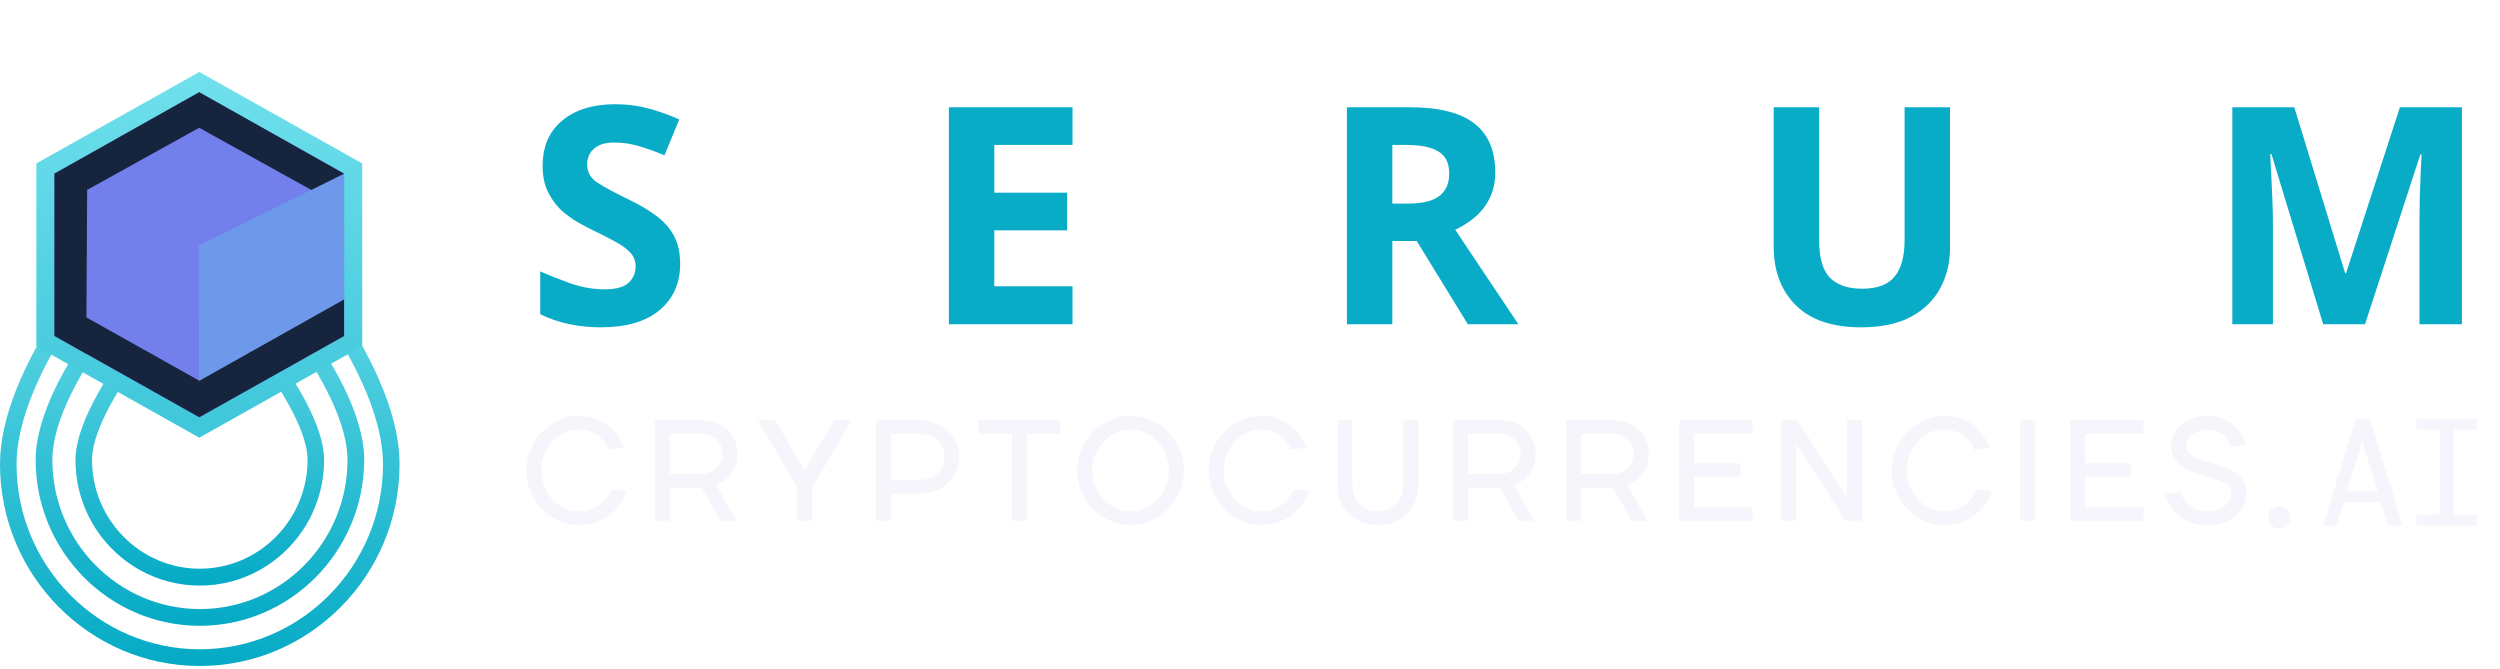
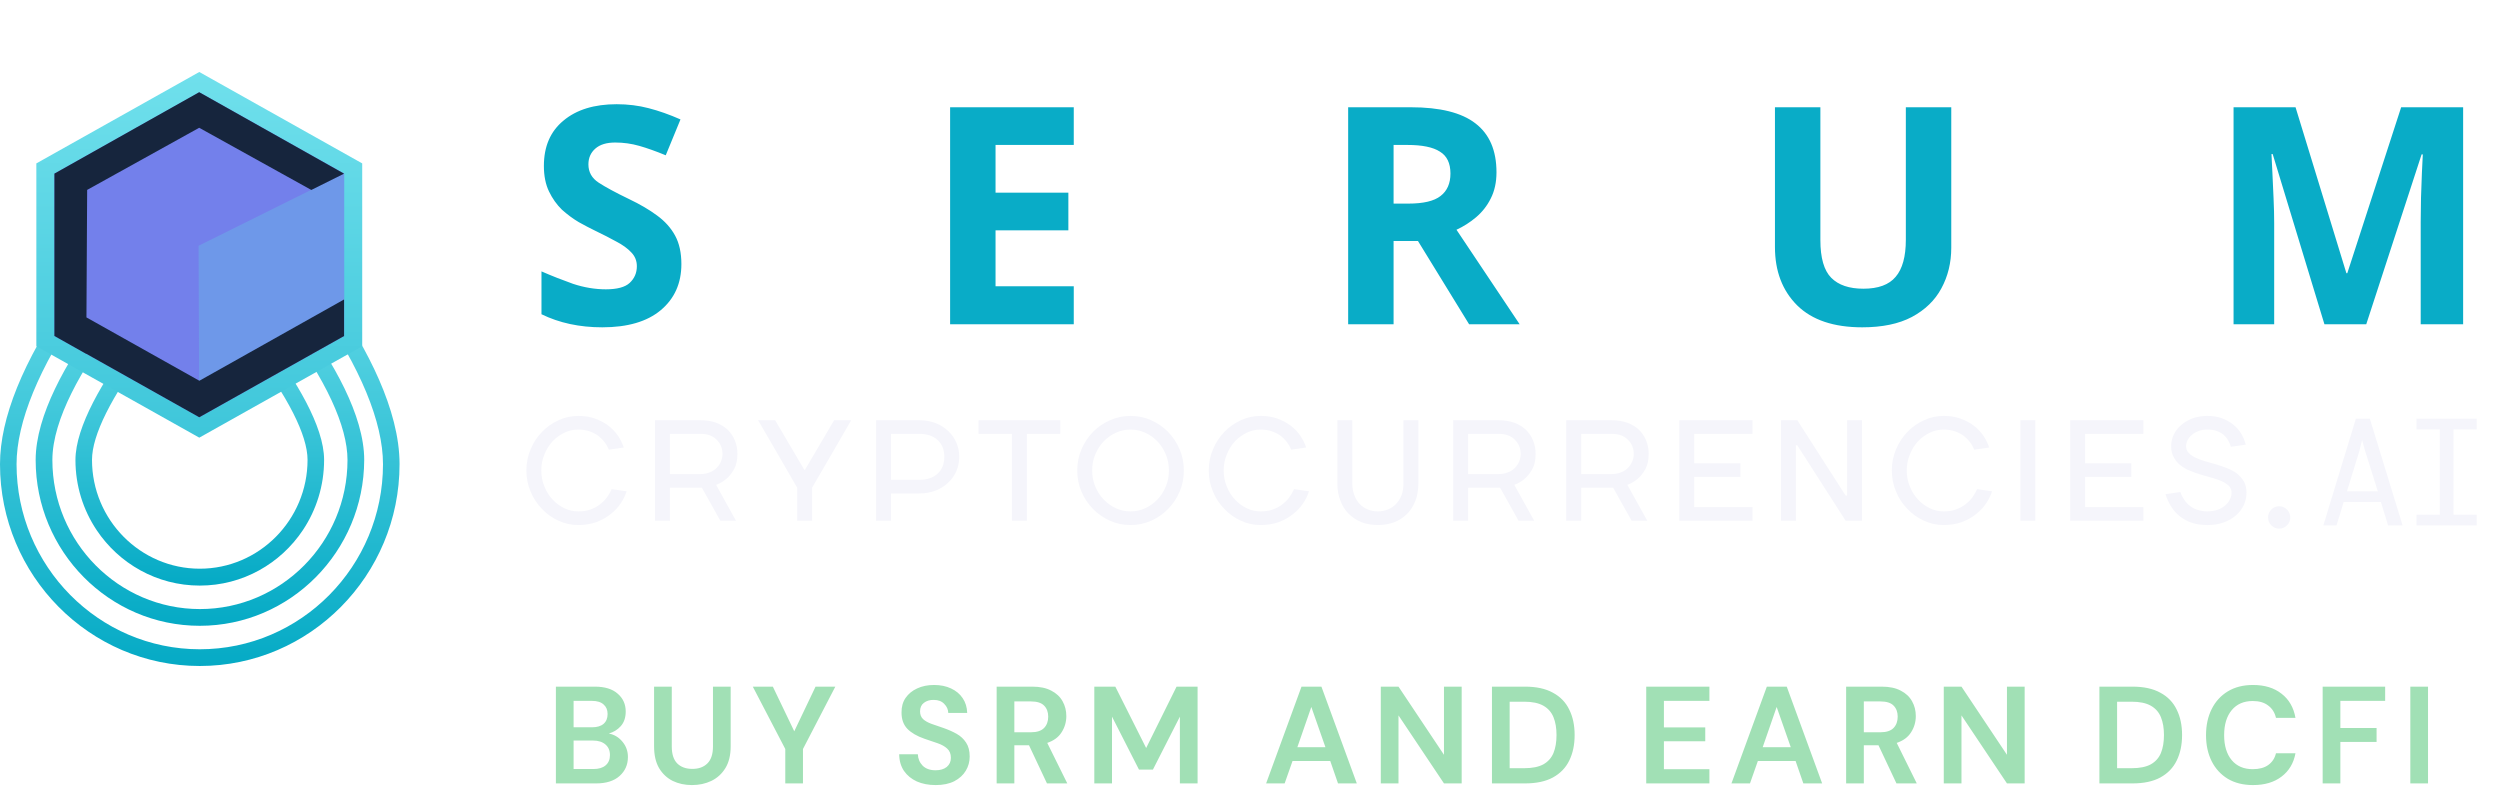
- <svg xmlns="http://www.w3.org/2000/svg" width="217" height="58" viewBox="0 0 217 58" fill="none">
-   <path d="M17.341 50.829C13.612 50.829 10.322 48.913 8.383 46.005C7.226 44.268 6.55 42.177 6.55 39.928C6.55 34.079 16.318 23.751 16.733 23.318L17.244 22.774L17.769 23.304C18.197 23.737 28.132 34.065 28.132 39.914C28.132 42.169 27.455 44.265 26.296 46.005C24.357 48.915 21.068 50.829 17.341 50.829ZM17.258 24.881C16.401 25.817 14.605 27.84 12.823 30.213C9.658 34.428 7.987 37.778 7.987 39.914C7.987 45.12 12.187 49.363 17.341 49.363C22.495 49.363 26.695 45.12 26.695 39.914C26.695 37.778 24.995 34.428 21.776 30.213C19.966 27.854 18.128 25.817 17.258 24.881Z" fill="url(#paint0_linear)" />
-   <path d="M17.34 54.319C9.479 54.319 3.095 47.857 3.095 39.929C3.095 32.168 13.817 21.337 14.273 20.89C14.549 20.611 15.019 20.611 15.296 20.89C15.572 21.169 15.572 21.644 15.296 21.923C15.185 22.035 4.546 32.782 4.546 39.929C4.546 47.061 10.294 52.867 17.354 52.867C24.415 52.867 30.163 47.061 30.163 39.929C30.163 36.998 28.284 32.95 24.719 28.19C21.983 24.547 19.233 21.784 19.206 21.756C18.916 21.477 18.916 21.016 19.206 20.723C19.482 20.43 19.938 20.43 20.228 20.723C20.698 21.183 31.614 32.154 31.614 39.929C31.586 47.857 25.203 54.319 17.34 54.319Z" fill="url(#paint1_linear)" />
+ <svg xmlns="http://www.w3.org/2000/svg" width="217" height="69" viewBox="0 0 217 69" fill="none">
+   <path d="M17.341 50.829C13.612 50.829 10.322 48.913 8.383 46.005C7.225 44.268 6.549 42.177 6.549 39.928C6.549 34.079 16.318 23.751 16.733 23.318L17.244 22.774L17.769 23.304C18.197 23.737 28.132 34.065 28.132 39.914C28.132 42.169 27.455 44.265 26.296 46.005C24.357 48.915 21.068 50.829 17.341 50.829ZM17.258 24.881C16.401 25.817 14.605 27.84 12.822 30.213C9.658 34.428 7.986 37.778 7.986 39.914C7.986 45.12 12.187 49.363 17.341 49.363C22.494 49.363 26.695 45.12 26.695 39.914C26.695 37.778 24.995 34.428 21.776 30.213C19.966 27.854 18.128 25.817 17.258 24.881Z" fill="url(#paint0_linear)" />
+   <path d="M17.341 54.319C9.479 54.319 3.095 47.857 3.095 39.929C3.095 32.168 13.817 21.337 14.273 20.89C14.55 20.611 15.02 20.611 15.296 20.89C15.572 21.169 15.572 21.644 15.296 21.923C15.185 22.035 4.546 32.782 4.546 39.929C4.546 47.061 10.294 52.867 17.355 52.867C24.415 52.867 30.163 47.061 30.163 39.929C30.163 36.998 28.284 32.95 24.719 28.19C21.983 24.547 19.234 21.784 19.206 21.756C18.916 21.477 18.916 21.016 19.206 20.723C19.482 20.43 19.938 20.43 20.229 20.723C20.698 21.183 31.614 32.154 31.614 39.929C31.586 47.857 25.203 54.319 17.341 54.319Z" fill="url(#paint1_linear)" />
  <path d="M17.341 57.808C7.779 57.808 0 49.95 0 40.291C0 36.299 1.99 31.386 5.9 25.706C8.788 21.518 11.62 18.531 11.745 18.406C12.021 18.113 12.477 18.113 12.767 18.392C13.057 18.671 13.057 19.131 12.781 19.425C12.753 19.453 9.893 22.467 7.074 26.557C3.385 31.903 1.437 36.648 1.437 40.291C1.437 49.141 8.567 56.357 17.341 56.357C26.115 56.357 33.244 49.154 33.244 40.291C33.244 36.648 31.282 31.903 27.565 26.557C24.719 22.467 21.831 19.453 21.804 19.425C21.527 19.131 21.527 18.671 21.817 18.392C22.108 18.113 22.564 18.113 22.84 18.406C23.323 18.908 34.681 30.828 34.681 40.291C34.681 49.95 26.902 57.808 17.341 57.808Z" fill="url(#paint2_linear)" />
-   <path d="M17.297 6.248L31.44 14.183V30.054L17.297 37.989L3.155 30.054V14.183L17.297 6.248Z" fill="url(#paint3_linear)" />
-   <path d="M17.297 8.011L29.869 15.063V29.165L17.297 36.216L4.726 29.165V15.063L17.297 8.011Z" fill="#7380EB" />
+   <path d="M17.298 6.248L31.44 14.183V30.054L17.298 37.989L3.155 30.054V14.183L17.298 6.248Z" fill="url(#paint3_linear)" />
+   <path d="M17.298 8.011L29.869 15.063V29.165L17.298 36.216L4.727 29.165V15.063L17.298 8.011Z" fill="#7380EB" />
  <path d="M17.236 21.333L29.867 15.06L29.87 29.161L17.293 36.226L17.236 21.333Z" fill="#6E98E9" />
-   <path fill-rule="evenodd" clip-rule="evenodd" d="M17.29 11.09L27.022 16.488L29.861 15.074L17.299 8.008L17.29 8.013L17.28 8.008L4.718 15.074L4.725 15.078L4.723 29.162L7.485 30.717L7.485 30.635V30.704L17.304 36.222V36.214L29.864 29.166V27.587V25.993L17.304 33.05V33.049L7.502 27.551L7.565 16.488L7.561 16.486L17.29 11.09Z" fill="#16253D" />
-   <path d="M50.194 45.574C50.762 45.574 51.28 45.486 51.749 45.324C52.217 45.15 52.625 44.925 52.982 44.639C53.34 44.365 53.636 44.053 53.871 43.704C54.105 43.355 54.278 43.006 54.389 42.645L53.093 42.458C52.982 42.707 52.847 42.944 52.674 43.181C52.501 43.417 52.291 43.617 52.057 43.791C51.823 43.978 51.551 44.115 51.243 44.227C50.934 44.34 50.577 44.389 50.194 44.389C49.775 44.389 49.367 44.302 48.985 44.115C48.603 43.928 48.257 43.679 47.961 43.355C47.665 43.044 47.431 42.67 47.258 42.233C47.073 41.797 46.986 41.336 46.986 40.838C46.986 40.339 47.073 39.878 47.258 39.442C47.431 39.006 47.665 38.632 47.961 38.308C48.257 37.996 48.603 37.747 48.985 37.56C49.367 37.373 49.775 37.286 50.194 37.286C50.552 37.286 50.873 37.336 51.156 37.435C51.44 37.535 51.699 37.66 51.921 37.822C52.131 37.984 52.316 38.171 52.477 38.383C52.637 38.594 52.76 38.819 52.847 39.031L54.142 38.844C54.031 38.507 53.871 38.171 53.649 37.834C53.426 37.51 53.155 37.223 52.822 36.962C52.489 36.7 52.094 36.501 51.662 36.339C51.23 36.176 50.737 36.102 50.194 36.102C49.59 36.102 49.022 36.226 48.479 36.476C47.936 36.725 47.455 37.062 47.048 37.485C46.629 37.921 46.295 38.42 46.061 38.993C45.814 39.566 45.691 40.177 45.691 40.838C45.691 41.498 45.814 42.109 46.061 42.682C46.295 43.255 46.629 43.754 47.048 44.178C47.455 44.614 47.936 44.95 48.479 45.2C49.022 45.449 49.59 45.574 50.194 45.574Z" fill="#F5F5FB" />
-   <path fill-rule="evenodd" clip-rule="evenodd" d="M58.147 42.333H60.923L62.527 45.2H63.884L62.157 42.084C62.502 41.959 62.811 41.772 63.082 41.535C63.317 41.336 63.526 41.062 63.724 40.713C63.909 40.376 64.007 39.94 64.007 39.404C64.007 38.981 63.934 38.594 63.785 38.233C63.637 37.871 63.428 37.56 63.156 37.298C62.873 37.036 62.539 36.837 62.145 36.688C61.75 36.55 61.306 36.476 60.825 36.476H56.852V45.2H58.147V42.333ZM60.8 41.149H58.147V37.66H60.825C61.108 37.66 61.367 37.697 61.602 37.784C61.836 37.871 62.034 37.996 62.194 38.158C62.354 38.32 62.49 38.495 62.576 38.706C62.663 38.918 62.712 39.155 62.712 39.404C62.712 39.641 62.663 39.853 62.576 40.065C62.49 40.277 62.354 40.464 62.194 40.626C62.034 40.788 61.836 40.912 61.602 41C61.367 41.099 61.096 41.149 60.8 41.149Z" fill="#F5F5FB" />
+   <path fill-rule="evenodd" clip-rule="evenodd" d="M17.29 11.09L27.022 16.488L29.862 15.074L17.299 8.008L17.29 8.013L17.28 8.008L4.718 15.074L4.725 15.078L4.723 29.162L7.485 30.717L7.485 30.635V30.704L17.304 36.222V36.214L29.864 29.166V27.587V25.993L17.304 33.05V33.049L7.503 27.551L7.565 16.488L7.561 16.486L17.29 11.09Z" fill="#16253D" />
+   <path d="M50.194 45.574C50.761 45.574 51.28 45.486 51.748 45.324C52.217 45.15 52.624 44.925 52.982 44.639C53.34 44.365 53.636 44.053 53.87 43.704C54.105 43.355 54.278 43.006 54.389 42.645L53.093 42.458C52.982 42.707 52.846 42.944 52.674 43.181C52.501 43.417 52.291 43.617 52.057 43.791C51.823 43.978 51.551 44.115 51.243 44.227C50.934 44.34 50.577 44.389 50.194 44.389C49.775 44.389 49.367 44.302 48.985 44.115C48.602 43.928 48.257 43.679 47.961 43.355C47.665 43.044 47.431 42.67 47.258 42.233C47.073 41.797 46.986 41.336 46.986 40.838C46.986 40.339 47.073 39.878 47.258 39.442C47.431 39.006 47.665 38.632 47.961 38.308C48.257 37.996 48.602 37.747 48.985 37.56C49.367 37.373 49.775 37.286 50.194 37.286C50.552 37.286 50.873 37.336 51.156 37.435C51.44 37.535 51.699 37.66 51.921 37.822C52.131 37.984 52.316 38.171 52.476 38.383C52.637 38.594 52.76 38.819 52.846 39.031L54.142 38.844C54.031 38.507 53.87 38.171 53.648 37.834C53.426 37.51 53.155 37.223 52.822 36.962C52.489 36.7 52.094 36.501 51.662 36.339C51.23 36.176 50.737 36.102 50.194 36.102C49.59 36.102 49.022 36.226 48.479 36.476C47.936 36.725 47.455 37.062 47.048 37.485C46.629 37.921 46.295 38.42 46.061 38.993C45.814 39.566 45.691 40.177 45.691 40.838C45.691 41.498 45.814 42.109 46.061 42.682C46.295 43.255 46.629 43.754 47.048 44.178C47.455 44.614 47.936 44.95 48.479 45.2C49.022 45.449 49.59 45.574 50.194 45.574Z" fill="#F5F5FB" />
+   <path fill-rule="evenodd" clip-rule="evenodd" d="M58.148 42.333H60.923L62.527 45.2H63.884L62.157 42.084C62.502 41.959 62.811 41.772 63.082 41.535C63.317 41.336 63.526 41.062 63.724 40.713C63.909 40.376 64.008 39.94 64.008 39.404C64.008 38.981 63.934 38.594 63.786 38.233C63.638 37.871 63.428 37.56 63.156 37.298C62.873 37.036 62.54 36.837 62.145 36.688C61.75 36.55 61.306 36.476 60.825 36.476H56.852V45.2H58.148V42.333ZM60.8 41.149H58.148V37.66H60.825C61.108 37.66 61.367 37.697 61.602 37.784C61.836 37.871 62.034 37.996 62.194 38.158C62.355 38.32 62.49 38.495 62.577 38.706C62.663 38.918 62.712 39.155 62.712 39.404C62.712 39.641 62.663 39.853 62.577 40.065C62.49 40.277 62.355 40.464 62.194 40.626C62.034 40.788 61.836 40.912 61.602 41C61.367 41.099 61.096 41.149 60.8 41.149Z" fill="#F5F5FB" />
  <path d="M70.49 42.333V45.2H69.195V42.333C68.639 41.373 68.072 40.389 67.504 39.404C66.924 38.42 66.357 37.448 65.802 36.476H67.282L69.811 40.775H69.873L72.402 36.476H73.883C73.532 37.089 73.177 37.702 72.82 38.319L72.82 38.32L72.819 38.321C72.611 38.681 72.401 39.042 72.192 39.404C71.696 40.247 71.209 41.09 70.73 41.917L70.49 42.333Z" fill="#F5F5FB" />
-   <path fill-rule="evenodd" clip-rule="evenodd" d="M83.262 39.654C83.262 39.217 83.176 38.806 83.016 38.42C82.843 38.033 82.609 37.697 82.3 37.41C81.992 37.124 81.634 36.887 81.214 36.725C80.783 36.563 80.314 36.476 79.808 36.476H76.045V45.2H77.341V42.831H79.808C80.314 42.831 80.783 42.744 81.214 42.582C81.634 42.42 81.992 42.184 82.3 41.897C82.609 41.61 82.843 41.274 83.016 40.887C83.176 40.501 83.262 40.09 83.262 39.654ZM81.967 39.654C81.967 40.252 81.782 40.738 81.4 41.099C81.017 41.461 80.487 41.648 79.808 41.648H77.341V37.66H79.808C80.487 37.66 81.017 37.846 81.4 38.208C81.782 38.569 81.967 39.055 81.967 39.654Z" fill="#F5F5FB" />
-   <path d="M87.837 37.66H84.937V36.476H92.032V37.66H89.132V45.2H87.837V37.66Z" fill="#F5F5FB" />
-   <path fill-rule="evenodd" clip-rule="evenodd" d="M102.758 40.838C102.758 40.177 102.635 39.566 102.388 38.993C102.141 38.42 101.808 37.921 101.389 37.485C100.969 37.062 100.476 36.725 99.92 36.476C99.366 36.226 98.761 36.102 98.131 36.102C97.502 36.102 96.898 36.226 96.343 36.476C95.787 36.725 95.294 37.062 94.875 37.485C94.455 37.921 94.122 38.42 93.875 38.993C93.628 39.566 93.505 40.177 93.505 40.838C93.505 41.498 93.628 42.109 93.875 42.682C94.122 43.255 94.455 43.754 94.875 44.178C95.294 44.614 95.787 44.95 96.343 45.2C96.898 45.449 97.502 45.574 98.131 45.574C98.761 45.574 99.366 45.449 99.92 45.2C100.476 44.95 100.969 44.614 101.389 44.178C101.808 43.754 102.141 43.255 102.388 42.682C102.635 42.109 102.758 41.498 102.758 40.838ZM94.8 40.838C94.8 40.339 94.887 39.878 95.072 39.442C95.257 39.006 95.492 38.632 95.8 38.308C96.108 37.996 96.454 37.747 96.861 37.56C97.268 37.373 97.687 37.286 98.131 37.286C98.575 37.286 98.995 37.373 99.402 37.56C99.81 37.747 100.155 37.996 100.463 38.308C100.772 38.632 101.006 39.006 101.191 39.442C101.376 39.878 101.463 40.339 101.463 40.838C101.463 41.336 101.376 41.797 101.191 42.233C101.006 42.67 100.772 43.044 100.463 43.355C100.155 43.679 99.81 43.928 99.402 44.115C98.995 44.302 98.575 44.389 98.131 44.389C97.687 44.389 97.268 44.302 96.861 44.115C96.454 43.928 96.108 43.679 95.8 43.355C95.492 43.044 95.257 42.67 95.072 42.233C94.887 41.797 94.8 41.336 94.8 40.838Z" fill="#F5F5FB" />
-   <path d="M110.978 45.324C110.51 45.486 109.992 45.574 109.424 45.574C108.819 45.574 108.252 45.449 107.709 45.2C107.167 44.95 106.685 44.614 106.279 44.178C105.859 43.754 105.525 43.255 105.291 42.682C105.044 42.109 104.921 41.498 104.921 40.838C104.921 40.177 105.044 39.566 105.291 38.993C105.525 38.42 105.859 37.921 106.279 37.485C106.685 37.062 107.167 36.725 107.709 36.476C108.252 36.226 108.819 36.102 109.424 36.102C109.967 36.102 110.461 36.176 110.892 36.339C111.324 36.501 111.719 36.7 112.052 36.962C112.385 37.223 112.657 37.51 112.879 37.834C113.101 38.171 113.261 38.507 113.372 38.844L112.077 39.031C111.991 38.819 111.867 38.594 111.707 38.383C111.546 38.171 111.361 37.984 111.151 37.822C110.929 37.66 110.67 37.535 110.386 37.435C110.103 37.336 109.782 37.286 109.424 37.286C109.005 37.286 108.597 37.373 108.215 37.56C107.833 37.747 107.487 37.996 107.191 38.308C106.895 38.632 106.66 39.006 106.488 39.442C106.303 39.878 106.216 40.339 106.216 40.838C106.216 41.336 106.303 41.797 106.488 42.233C106.66 42.67 106.895 43.044 107.191 43.355C107.487 43.679 107.833 43.928 108.215 44.115C108.597 44.302 109.005 44.389 109.424 44.389C109.806 44.389 110.164 44.34 110.472 44.227C110.781 44.115 111.052 43.978 111.287 43.791C111.521 43.617 111.731 43.417 111.904 43.181C112.077 42.944 112.213 42.707 112.323 42.458L113.618 42.645C113.508 43.006 113.335 43.355 113.101 43.704C112.866 44.053 112.57 44.365 112.213 44.639C111.855 44.925 111.448 45.15 110.978 45.324Z" fill="#F5F5FB" />
+   <path fill-rule="evenodd" clip-rule="evenodd" d="M83.262 39.654C83.262 39.217 83.176 38.806 83.016 38.42C82.843 38.033 82.608 37.697 82.3 37.41C81.992 37.124 81.634 36.887 81.214 36.725C80.782 36.563 80.314 36.476 79.808 36.476H76.045V45.2H77.34V42.831H79.808C80.314 42.831 80.782 42.744 81.214 42.582C81.634 42.42 81.992 42.184 82.3 41.897C82.608 41.61 82.843 41.274 83.016 40.887C83.176 40.501 83.262 40.09 83.262 39.654ZM81.967 39.654C81.967 40.252 81.782 40.738 81.399 41.099C81.017 41.461 80.486 41.648 79.808 41.648H77.34V37.66H79.808C80.486 37.66 81.017 37.846 81.399 38.208C81.782 38.569 81.967 39.055 81.967 39.654Z" fill="#F5F5FB" />
+   <path d="M87.837 37.66H84.938V36.476H92.032V37.66H89.132V45.2H87.837V37.66Z" fill="#F5F5FB" />
+   <path fill-rule="evenodd" clip-rule="evenodd" d="M102.758 40.838C102.758 40.177 102.635 39.566 102.388 38.993C102.141 38.42 101.808 37.921 101.389 37.485C100.969 37.062 100.476 36.725 99.92 36.476C99.366 36.226 98.761 36.102 98.131 36.102C97.502 36.102 96.897 36.226 96.343 36.476C95.787 36.725 95.294 37.062 94.874 37.485C94.455 37.921 94.122 38.42 93.875 38.993C93.628 39.566 93.505 40.177 93.505 40.838C93.505 41.498 93.628 42.109 93.875 42.682C94.122 43.255 94.455 43.754 94.874 44.178C95.294 44.614 95.787 44.95 96.343 45.2C96.897 45.449 97.502 45.574 98.131 45.574C98.761 45.574 99.366 45.449 99.92 45.2C100.476 44.95 100.969 44.614 101.389 44.178C101.808 43.754 102.141 43.255 102.388 42.682C102.635 42.109 102.758 41.498 102.758 40.838ZM94.8 40.838C94.8 40.339 94.887 39.878 95.072 39.442C95.257 39.006 95.492 38.632 95.8 38.308C96.108 37.996 96.453 37.747 96.86 37.56C97.268 37.373 97.687 37.286 98.131 37.286C98.575 37.286 98.995 37.373 99.402 37.56C99.81 37.747 100.155 37.996 100.463 38.308C100.771 38.632 101.006 39.006 101.191 39.442C101.376 39.878 101.463 40.339 101.463 40.838C101.463 41.336 101.376 41.797 101.191 42.233C101.006 42.67 100.771 43.044 100.463 43.355C100.155 43.679 99.81 43.928 99.402 44.115C98.995 44.302 98.575 44.389 98.131 44.389C97.687 44.389 97.268 44.302 96.86 44.115C96.453 43.928 96.108 43.679 95.8 43.355C95.492 43.044 95.257 42.67 95.072 42.233C94.887 41.797 94.8 41.336 94.8 40.838Z" fill="#F5F5FB" />
+   <path d="M110.978 45.324C110.51 45.486 109.992 45.574 109.424 45.574C108.819 45.574 108.252 45.449 107.709 45.2C107.167 44.95 106.686 44.614 106.279 44.178C105.859 43.754 105.525 43.255 105.292 42.682C105.044 42.109 104.921 41.498 104.921 40.838C104.921 40.177 105.044 39.566 105.292 38.993C105.525 38.42 105.859 37.921 106.279 37.485C106.686 37.062 107.167 36.725 107.709 36.476C108.252 36.226 108.819 36.102 109.424 36.102C109.967 36.102 110.461 36.176 110.892 36.339C111.324 36.501 111.719 36.7 112.052 36.962C112.385 37.223 112.657 37.51 112.879 37.834C113.101 38.171 113.261 38.507 113.372 38.844L112.077 39.031C111.991 38.819 111.867 38.594 111.707 38.383C111.547 38.171 111.361 37.984 111.151 37.822C110.929 37.66 110.67 37.535 110.386 37.435C110.103 37.336 109.782 37.286 109.424 37.286C109.005 37.286 108.597 37.373 108.216 37.56C107.833 37.747 107.487 37.996 107.191 38.308C106.895 38.632 106.66 39.006 106.488 39.442C106.303 39.878 106.216 40.339 106.216 40.838C106.216 41.336 106.303 41.797 106.488 42.233C106.66 42.67 106.895 43.044 107.191 43.355C107.487 43.679 107.833 43.928 108.216 44.115C108.597 44.302 109.005 44.389 109.424 44.389C109.806 44.389 110.164 44.34 110.473 44.227C110.782 44.115 111.053 43.978 111.287 43.791C111.521 43.617 111.731 43.417 111.904 43.181C112.077 42.944 112.213 42.707 112.323 42.458L113.619 42.645C113.508 43.006 113.335 43.355 113.101 43.704C112.866 44.053 112.57 44.365 112.213 44.639C111.855 44.925 111.448 45.15 110.978 45.324Z" fill="#F5F5FB" />
  <path d="M119.598 44.389C119.277 44.389 118.981 44.327 118.71 44.215C118.438 44.103 118.204 43.941 118.007 43.729C117.809 43.517 117.661 43.268 117.55 42.969C117.439 42.67 117.378 42.333 117.378 41.959V36.476H116.082V41.959C116.082 42.508 116.169 43.006 116.341 43.442C116.501 43.891 116.749 44.277 117.057 44.589C117.365 44.9 117.735 45.15 118.167 45.324C118.599 45.486 119.067 45.573 119.598 45.573C120.129 45.573 120.61 45.486 121.041 45.324C121.474 45.15 121.843 44.9 122.152 44.589C122.461 44.277 122.695 43.891 122.868 43.442C123.028 43.006 123.114 42.508 123.114 41.959V36.476H121.819V41.959C121.819 42.333 121.769 42.67 121.659 42.969C121.547 43.268 121.387 43.517 121.19 43.729C120.992 43.941 120.758 44.103 120.487 44.215C120.215 44.327 119.919 44.389 119.598 44.389Z" fill="#F5F5FB" />
-   <path fill-rule="evenodd" clip-rule="evenodd" d="M130.208 42.333H127.431V45.2H126.136V36.476H130.109C130.59 36.476 131.034 36.55 131.429 36.688C131.824 36.837 132.157 37.036 132.441 37.298C132.712 37.56 132.922 37.871 133.07 38.233C133.218 38.594 133.292 38.981 133.292 39.404C133.292 39.94 133.193 40.376 133.008 40.713C132.811 41.062 132.601 41.336 132.367 41.535C132.096 41.772 131.787 41.959 131.441 42.084L133.169 45.2H131.811L130.208 42.333ZM127.431 41.149H130.084C130.381 41.149 130.652 41.099 130.886 41C131.12 40.912 131.318 40.788 131.478 40.626C131.639 40.464 131.775 40.277 131.861 40.065C131.947 39.853 131.997 39.641 131.997 39.404C131.997 39.155 131.947 38.918 131.861 38.706C131.775 38.495 131.639 38.32 131.478 38.158C131.318 37.996 131.12 37.871 130.886 37.784C130.652 37.697 130.393 37.66 130.109 37.66H127.431V41.149Z" fill="#F5F5FB" />
-   <path fill-rule="evenodd" clip-rule="evenodd" d="M137.245 42.333H140.021L141.625 45.2H142.982L141.255 42.084C141.601 41.959 141.909 41.772 142.18 41.535C142.414 41.336 142.624 41.062 142.821 40.713C143.006 40.376 143.105 39.94 143.105 39.404C143.105 38.981 143.032 38.594 142.883 38.233C142.735 37.871 142.525 37.56 142.254 37.298C141.97 37.036 141.637 36.837 141.243 36.688C140.847 36.55 140.403 36.476 139.922 36.476H135.95V45.2H137.245V42.333ZM139.897 41.149H137.245V37.66H139.922C140.206 37.66 140.465 37.697 140.7 37.784C140.934 37.871 141.131 37.996 141.291 38.158C141.452 38.32 141.588 38.495 141.674 38.706C141.761 38.918 141.81 39.155 141.81 39.404C141.81 39.641 141.761 39.853 141.674 40.065C141.588 40.277 141.452 40.464 141.291 40.626C141.131 40.788 140.934 40.912 140.7 41C140.465 41.099 140.194 41.149 139.897 41.149Z" fill="#F5F5FB" />
+   <path fill-rule="evenodd" clip-rule="evenodd" d="M130.208 42.333H127.431V45.2H126.136V36.476H130.109C130.59 36.476 131.034 36.55 131.43 36.688C131.824 36.837 132.157 37.036 132.441 37.298C132.712 37.56 132.922 37.871 133.07 38.233C133.218 38.594 133.292 38.981 133.292 39.404C133.292 39.94 133.193 40.376 133.008 40.713C132.811 41.062 132.601 41.336 132.367 41.535C132.096 41.772 131.787 41.959 131.441 42.084L133.169 45.2H131.811L130.208 42.333ZM127.431 41.149H130.084C130.381 41.149 130.652 41.099 130.887 41C131.12 40.912 131.318 40.788 131.478 40.626C131.639 40.464 131.775 40.277 131.861 40.065C131.947 39.853 131.997 39.641 131.997 39.404C131.997 39.155 131.947 38.918 131.861 38.706C131.775 38.495 131.639 38.32 131.478 38.158C131.318 37.996 131.12 37.871 130.887 37.784C130.652 37.697 130.393 37.66 130.109 37.66H127.431V41.149Z" fill="#F5F5FB" />
+   <path fill-rule="evenodd" clip-rule="evenodd" d="M137.245 42.333H140.021L141.625 45.2H142.982L141.255 42.084C141.601 41.959 141.909 41.772 142.18 41.535C142.415 41.336 142.624 41.062 142.822 40.713C143.006 40.376 143.105 39.94 143.105 39.404C143.105 38.981 143.032 38.594 142.883 38.233C142.735 37.871 142.525 37.56 142.254 37.298C141.97 37.036 141.637 36.837 141.243 36.688C140.847 36.55 140.403 36.476 139.922 36.476H135.95V45.2H137.245V42.333ZM139.898 41.149H137.245V37.66H139.922C140.207 37.66 140.465 37.697 140.7 37.784C140.934 37.871 141.131 37.996 141.292 38.158C141.452 38.32 141.588 38.495 141.674 38.706C141.761 38.918 141.81 39.155 141.81 39.404C141.81 39.641 141.761 39.853 141.674 40.065C141.588 40.277 141.452 40.464 141.292 40.626C141.131 40.788 140.934 40.912 140.7 41C140.465 41.099 140.194 41.149 139.898 41.149Z" fill="#F5F5FB" />
  <path d="M147.058 44.016H152.117V45.2H145.763V36.476H152.117V37.66H147.058V40.214H151.068V41.398H147.058V44.016Z" fill="#F5F5FB" />
  <path d="M160.202 43.019L156.008 36.476H154.588V45.2H155.884V38.657H156.008L160.202 45.2H161.621V36.476H160.326V43.019H160.202Z" fill="#F5F5FB" />
-   <path d="M170.269 45.324C169.8 45.486 169.282 45.574 168.715 45.574C168.11 45.574 167.543 45.449 167 45.2C166.457 44.95 165.975 44.614 165.568 44.178C165.149 43.754 164.816 43.255 164.581 42.682C164.335 42.109 164.212 41.498 164.212 40.838C164.212 40.177 164.335 39.566 164.581 38.993C164.816 38.42 165.149 37.921 165.568 37.485C165.975 37.062 166.457 36.725 167 36.476C167.543 36.226 168.11 36.102 168.715 36.102C169.257 36.102 169.751 36.176 170.183 36.339C170.614 36.501 171.009 36.7 171.342 36.962C171.676 37.223 171.947 37.51 172.169 37.834C172.391 38.171 172.551 38.507 172.662 38.844L171.367 39.031C171.281 38.819 171.157 38.594 170.997 38.383C170.836 38.171 170.651 37.984 170.441 37.822C170.219 37.66 169.961 37.535 169.676 37.435C169.393 37.336 169.073 37.286 168.715 37.286C168.295 37.286 167.888 37.373 167.505 37.56C167.123 37.747 166.778 37.996 166.481 38.308C166.185 38.632 165.951 39.006 165.778 39.442C165.593 39.878 165.507 40.339 165.507 40.838C165.507 41.336 165.593 41.797 165.778 42.233C165.951 42.67 166.185 43.044 166.481 43.355C166.778 43.679 167.123 43.928 167.505 44.115C167.888 44.302 168.295 44.389 168.715 44.389C169.097 44.389 169.454 44.34 169.763 44.227C170.071 44.115 170.342 43.978 170.577 43.791C170.812 43.617 171.021 43.417 171.194 43.181C171.367 42.944 171.503 42.707 171.613 42.458L172.909 42.645C172.798 43.006 172.626 43.355 172.391 43.704C172.156 44.053 171.861 44.365 171.503 44.639C171.145 44.925 170.738 45.15 170.269 45.324Z" fill="#F5F5FB" />
-   <path d="M176.668 36.476H175.372V45.2H176.668V36.476Z" fill="#F5F5FB" />
+   <path d="M170.269 45.324C169.8 45.486 169.282 45.574 168.714 45.574C168.11 45.574 167.542 45.449 166.999 45.2C166.457 44.95 165.975 44.614 165.568 44.178C165.149 43.754 164.816 43.255 164.581 42.682C164.335 42.109 164.211 41.498 164.211 40.838C164.211 40.177 164.335 39.566 164.581 38.993C164.816 38.42 165.149 37.921 165.568 37.485C165.975 37.062 166.457 36.725 166.999 36.476C167.542 36.226 168.11 36.102 168.714 36.102C169.257 36.102 169.75 36.176 170.183 36.339C170.614 36.501 171.009 36.7 171.342 36.962C171.676 37.223 171.947 37.51 172.169 37.834C172.391 38.171 172.551 38.507 172.662 38.844L171.367 39.031C171.28 38.819 171.157 38.594 170.997 38.383C170.836 38.171 170.651 37.984 170.441 37.822C170.219 37.66 169.961 37.535 169.676 37.435C169.392 37.336 169.072 37.286 168.714 37.286C168.295 37.286 167.888 37.373 167.505 37.56C167.123 37.747 166.777 37.996 166.481 38.308C166.185 38.632 165.951 39.006 165.778 39.442C165.593 39.878 165.507 40.339 165.507 40.838C165.507 41.336 165.593 41.797 165.778 42.233C165.951 42.67 166.185 43.044 166.481 43.355C166.777 43.679 167.123 43.928 167.505 44.115C167.888 44.302 168.295 44.389 168.714 44.389C169.097 44.389 169.454 44.34 169.763 44.227C170.071 44.115 170.342 43.978 170.577 43.791C170.812 43.617 171.021 43.417 171.194 43.181C171.367 42.944 171.502 42.707 171.613 42.458L172.909 42.645C172.798 43.006 172.625 43.355 172.391 43.704C172.156 44.053 171.86 44.365 171.502 44.639C171.144 44.925 170.737 45.15 170.269 45.324Z" fill="#F5F5FB" />
+   <path d="M176.667 36.476H175.372V45.2H176.667V36.476Z" fill="#F5F5FB" />
  <path d="M180.987 44.016H186.045V45.2H179.692V36.476H186.045V37.66H180.987V40.214H184.996V41.398H180.987V44.016Z" fill="#F5F5FB" />
-   <path d="M193.699 42.769C193.699 42.969 193.649 43.168 193.55 43.355C193.452 43.554 193.317 43.729 193.132 43.879C192.946 44.041 192.737 44.165 192.477 44.252C192.218 44.34 191.923 44.389 191.602 44.389C191.281 44.389 190.997 44.34 190.738 44.252C190.479 44.165 190.244 44.053 190.059 43.891C189.874 43.741 189.714 43.567 189.578 43.355C189.443 43.156 189.331 42.944 189.258 42.707L187.962 42.894C188.085 43.28 188.245 43.642 188.456 43.966C188.665 44.302 188.912 44.576 189.208 44.813C189.504 45.05 189.85 45.237 190.244 45.374C190.639 45.511 191.096 45.574 191.602 45.574C192.132 45.574 192.601 45.499 193.02 45.349C193.44 45.187 193.798 44.988 194.093 44.726C194.377 44.477 194.599 44.178 194.76 43.841C194.92 43.505 194.994 43.143 194.994 42.769C194.994 42.383 194.92 42.059 194.772 41.797C194.612 41.536 194.414 41.299 194.18 41.112C193.933 40.925 193.649 40.775 193.341 40.651C193.02 40.526 192.699 40.414 192.379 40.314C192.164 40.258 191.954 40.196 191.749 40.136L191.748 40.136C191.635 40.103 191.525 40.071 191.417 40.04C191.096 39.953 190.812 39.841 190.577 39.728C190.331 39.616 190.133 39.479 189.986 39.317C189.825 39.155 189.751 38.956 189.751 38.719C189.751 38.544 189.8 38.37 189.887 38.196C189.973 38.033 190.109 37.871 190.269 37.734C190.43 37.597 190.615 37.498 190.849 37.41C191.071 37.323 191.318 37.286 191.602 37.286C191.897 37.286 192.156 37.323 192.379 37.398C192.601 37.473 192.798 37.572 192.971 37.709C193.132 37.847 193.267 37.996 193.378 38.183C193.489 38.37 193.576 38.569 193.637 38.781L194.933 38.594C194.847 38.258 194.711 37.934 194.526 37.622C194.34 37.323 194.106 37.062 193.822 36.837C193.539 36.613 193.218 36.438 192.847 36.301C192.477 36.164 192.058 36.102 191.602 36.102C191.12 36.102 190.688 36.176 190.306 36.314C189.924 36.463 189.59 36.663 189.319 36.899C189.036 37.136 188.825 37.423 188.678 37.734C188.529 38.046 188.456 38.383 188.456 38.719C188.456 39.105 188.529 39.442 188.69 39.703C188.838 39.978 189.036 40.214 189.282 40.401C189.516 40.588 189.8 40.75 190.121 40.875C190.43 41 190.751 41.112 191.083 41.212C191.404 41.311 191.725 41.398 192.045 41.486C192.354 41.573 192.638 41.673 192.884 41.785C193.119 41.897 193.317 42.034 193.477 42.184C193.625 42.346 193.699 42.533 193.699 42.769Z" fill="#F5F5FB" />
-   <path d="M197.83 45.887C197.567 45.887 197.34 45.791 197.151 45.6C196.962 45.41 196.868 45.181 196.868 44.914C196.868 44.643 196.962 44.415 197.151 44.227C197.344 44.036 197.57 43.941 197.83 43.941C198.091 43.941 198.315 44.036 198.504 44.227C198.698 44.415 198.794 44.643 198.794 44.914C198.794 45.181 198.699 45.41 198.51 45.6C198.321 45.791 198.095 45.887 197.83 45.887ZM202.812 45.606H201.666L204.491 36.342H205.702L208.545 45.606H207.286L206.66 43.571H203.433L202.812 45.606ZM203.717 42.646H206.394L205.289 39.129L205.029 38.198L204.798 39.129L203.717 42.646ZM209.756 45.606V44.681H211.772V37.273H209.756V36.342H214.98V37.273H212.966V44.681H214.98V45.606H209.756Z" fill="#F5F5FB" />
-   <path d="M59.037 22.923C59.037 24.594 58.436 25.931 57.234 26.933C56.051 27.918 54.362 28.411 52.168 28.411C50.2 28.411 48.442 28.033 46.892 27.276V23.556C47.78 23.944 48.694 24.304 49.635 24.638C50.592 24.955 51.541 25.113 52.481 25.113C53.456 25.113 54.144 24.928 54.544 24.559C54.962 24.172 55.171 23.689 55.171 23.108C55.171 22.633 55.006 22.229 54.675 21.895C54.362 21.56 53.935 21.253 53.395 20.971C52.856 20.672 52.237 20.355 51.541 20.021C51.106 19.81 50.636 19.564 50.131 19.283C49.626 18.984 49.138 18.623 48.668 18.201C48.216 17.761 47.841 17.234 47.545 16.618C47.249 16.003 47.101 15.264 47.101 14.402C47.101 12.713 47.667 11.403 48.799 10.471C49.931 9.521 51.471 9.046 53.422 9.046C54.397 9.046 55.319 9.161 56.19 9.389C57.078 9.618 58.001 9.943 58.958 10.366L57.678 13.479C56.825 13.127 56.059 12.854 55.38 12.661C54.701 12.467 54.005 12.371 53.291 12.371C52.542 12.371 51.968 12.546 51.567 12.898C51.167 13.25 50.967 13.707 50.967 14.27C50.967 14.938 51.263 15.466 51.855 15.853C52.446 16.24 53.326 16.715 54.492 17.278C55.45 17.735 56.26 18.21 56.921 18.702C57.6 19.195 58.123 19.775 58.488 20.444C58.854 21.112 59.037 21.939 59.037 22.923ZM93.096 28.147H82.362V9.31H93.096V12.582H86.305V16.724H92.626V19.995H86.305V24.849H93.096V28.147ZM122.344 9.31C124.886 9.31 126.758 9.776 127.959 10.709C129.178 11.641 129.787 13.056 129.787 14.956C129.787 15.818 129.622 16.574 129.291 17.225C128.978 17.858 128.551 18.403 128.011 18.861C127.49 19.3 126.923 19.661 126.314 19.942L131.798 28.147H127.411L122.971 20.918H120.855V28.147H116.912V9.31H122.344ZM122.057 12.582H120.855V17.673H122.136C123.441 17.673 124.372 17.453 124.929 17.014C125.505 16.574 125.792 15.923 125.792 15.062C125.792 14.165 125.487 13.531 124.877 13.162C124.285 12.775 123.345 12.582 122.057 12.582ZM169.263 21.499C169.263 22.8 168.975 23.979 168.401 25.034C167.844 26.072 166.99 26.898 165.841 27.514C164.71 28.112 163.273 28.411 161.532 28.411C159.06 28.411 157.18 27.778 155.891 26.511C154.603 25.227 153.959 23.539 153.959 21.446V9.31H157.902V20.839C157.902 22.387 158.216 23.477 158.842 24.111C159.469 24.744 160.4 25.06 161.636 25.06C162.925 25.06 163.857 24.717 164.431 24.032C165.023 23.346 165.319 22.273 165.319 20.813V9.31H169.263V21.499ZM201.653 28.147L197.161 13.373H197.056C197.073 13.725 197.099 14.252 197.135 14.956C197.169 15.659 197.204 16.416 197.239 17.225C197.274 18.016 197.291 18.737 197.291 19.388V28.147H193.766V9.31H199.145L203.559 23.715H203.637L208.312 9.31H213.693V28.147H210.01V19.23C210.01 18.632 210.019 17.946 210.036 17.172C210.071 16.398 210.097 15.668 210.114 14.982C210.149 14.279 210.175 13.751 210.193 13.399H210.088L205.283 28.147H201.653Z" fill="#09ACC7" />
+   <path d="M193.699 42.769C193.699 42.969 193.65 43.168 193.551 43.355C193.452 43.554 193.317 43.729 193.132 43.879C192.946 44.041 192.737 44.165 192.478 44.252C192.218 44.34 191.923 44.389 191.602 44.389C191.281 44.389 190.997 44.34 190.738 44.252C190.479 44.165 190.244 44.053 190.059 43.891C189.874 43.741 189.714 43.567 189.578 43.355C189.443 43.156 189.331 42.944 189.258 42.707L187.962 42.894C188.085 43.28 188.246 43.642 188.456 43.966C188.665 44.302 188.912 44.576 189.208 44.813C189.505 45.05 189.85 45.237 190.244 45.374C190.639 45.511 191.096 45.574 191.602 45.574C192.132 45.574 192.601 45.499 193.02 45.349C193.44 45.187 193.798 44.988 194.094 44.726C194.377 44.477 194.599 44.178 194.76 43.841C194.92 43.505 194.995 43.143 194.995 42.769C194.995 42.383 194.92 42.059 194.773 41.797C194.612 41.536 194.414 41.299 194.18 41.112C193.933 40.925 193.65 40.775 193.341 40.651C193.02 40.526 192.7 40.414 192.379 40.314C192.164 40.258 191.954 40.196 191.75 40.136L191.748 40.136C191.636 40.103 191.525 40.071 191.417 40.04C191.096 39.953 190.812 39.841 190.578 39.728C190.331 39.616 190.134 39.479 189.986 39.317C189.825 39.155 189.751 38.956 189.751 38.719C189.751 38.544 189.8 38.37 189.887 38.196C189.973 38.033 190.109 37.871 190.27 37.734C190.43 37.597 190.615 37.498 190.849 37.41C191.071 37.323 191.318 37.286 191.602 37.286C191.897 37.286 192.157 37.323 192.379 37.398C192.601 37.473 192.798 37.572 192.971 37.709C193.132 37.847 193.267 37.996 193.378 38.183C193.489 38.37 193.576 38.569 193.638 38.781L194.933 38.594C194.847 38.258 194.711 37.934 194.526 37.622C194.34 37.323 194.106 37.062 193.823 36.837C193.539 36.613 193.218 36.438 192.847 36.301C192.478 36.164 192.058 36.102 191.602 36.102C191.121 36.102 190.688 36.176 190.306 36.314C189.924 36.463 189.591 36.663 189.32 36.899C189.036 37.136 188.826 37.423 188.678 37.734C188.529 38.046 188.456 38.383 188.456 38.719C188.456 39.105 188.529 39.442 188.69 39.703C188.838 39.978 189.036 40.214 189.282 40.401C189.516 40.588 189.8 40.75 190.121 40.875C190.43 41 190.751 41.112 191.084 41.212C191.404 41.311 191.725 41.398 192.045 41.486C192.354 41.573 192.638 41.673 192.885 41.785C193.119 41.897 193.317 42.034 193.477 42.184C193.625 42.346 193.699 42.533 193.699 42.769Z" fill="#F5F5FB" />
+   <path d="M197.831 45.887C197.567 45.887 197.34 45.791 197.151 45.6C196.962 45.41 196.868 45.181 196.868 44.914C196.868 44.643 196.962 44.415 197.151 44.227C197.344 44.036 197.571 43.941 197.831 43.941C198.091 43.941 198.315 44.036 198.505 44.227C198.698 44.415 198.794 44.643 198.794 44.914C198.794 45.181 198.7 45.41 198.51 45.6C198.321 45.791 198.095 45.887 197.831 45.887ZM202.812 45.606H201.667L204.491 36.342H205.703L208.545 45.606H207.287L206.66 43.571H203.433L202.812 45.606ZM203.717 42.646H206.394L205.289 39.129L205.029 38.198L204.798 39.129L203.717 42.646ZM209.756 45.606V44.681H211.772V37.273H209.756V36.342H214.98V37.273H212.966V44.681H214.98V45.606H209.756Z" fill="#F5F5FB" />
+   <path d="M59.144 22.923C59.144 24.594 58.544 25.931 57.342 26.933C56.158 27.918 54.469 28.411 52.276 28.411C50.308 28.411 48.55 28.033 47 27.276V23.556C47.888 23.944 48.802 24.304 49.742 24.638C50.7 24.955 51.649 25.113 52.589 25.113C53.564 25.113 54.252 24.928 54.652 24.559C55.07 24.172 55.279 23.689 55.279 23.108C55.279 22.633 55.114 22.229 54.783 21.895C54.469 21.56 54.043 21.253 53.503 20.971C52.963 20.672 52.345 20.355 51.649 20.021C51.214 19.81 50.743 19.564 50.239 19.283C49.733 18.984 49.246 18.623 48.776 18.201C48.323 17.761 47.949 17.234 47.653 16.618C47.357 16.003 47.209 15.264 47.209 14.402C47.209 12.713 47.775 11.403 48.907 10.471C50.038 9.521 51.579 9.046 53.529 9.046C54.504 9.046 55.427 9.161 56.297 9.389C57.185 9.618 58.108 9.943 59.066 10.366L57.786 13.479C56.933 13.127 56.167 12.854 55.488 12.661C54.809 12.467 54.112 12.371 53.398 12.371C52.65 12.371 52.075 12.546 51.675 12.898C51.274 13.25 51.074 13.707 51.074 14.27C51.074 14.938 51.37 15.466 51.962 15.853C52.554 16.24 53.433 16.715 54.6 17.278C55.558 17.735 56.367 18.21 57.029 18.702C57.708 19.195 58.23 19.775 58.596 20.444C58.961 21.112 59.144 21.939 59.144 22.923ZM93.203 28.147H82.47V9.31H93.203V12.582H86.413V16.724H92.734V19.995H86.413V24.849H93.203V28.147ZM122.452 9.31C124.994 9.31 126.865 9.776 128.067 10.709C129.286 11.641 129.895 13.056 129.895 14.956C129.895 15.818 129.73 16.574 129.399 17.225C129.086 17.858 128.659 18.403 128.119 18.861C127.597 19.3 127.031 19.661 126.422 19.942L131.906 28.147H127.519L123.079 20.918H120.963V28.147H117.02V9.31H122.452ZM122.165 12.582H120.963V17.673H122.243C123.549 17.673 124.48 17.453 125.037 17.014C125.612 16.574 125.899 15.923 125.899 15.062C125.899 14.165 125.594 13.531 124.985 13.162C124.393 12.775 123.453 12.582 122.165 12.582ZM169.37 21.499C169.37 22.8 169.083 23.979 168.509 25.034C167.952 26.072 167.098 26.898 165.949 27.514C164.817 28.112 163.381 28.411 161.64 28.411C159.168 28.411 157.287 27.778 155.999 26.511C154.71 25.227 154.066 23.539 154.066 21.446V9.31H158.009V20.839C158.009 22.387 158.323 23.477 158.95 24.111C159.576 24.744 160.508 25.06 161.744 25.06C163.032 25.06 163.965 24.717 164.539 24.032C165.131 23.346 165.427 22.273 165.427 20.813V9.31H169.37V21.499ZM201.761 28.147L197.269 13.373H197.164C197.181 13.725 197.207 14.252 197.242 14.956C197.277 15.659 197.312 16.416 197.346 17.225C197.382 18.016 197.399 18.737 197.399 19.388V28.147H193.873V9.31H199.253L203.667 23.715H203.745L208.42 9.31H213.8V28.147H210.117V19.23C210.117 18.632 210.126 17.946 210.143 17.172C210.179 16.398 210.205 15.668 210.222 14.982C210.257 14.279 210.283 13.751 210.3 13.399H210.196L205.39 28.147H201.761Z" fill="#09ACC7" />
+   <path d="M48.252 68V59.6H51.623C52.495 59.6 53.16 59.804 53.615 60.212C54.08 60.612 54.312 61.128 54.312 61.76C54.312 62.288 54.167 62.712 53.88 63.032C53.599 63.344 53.255 63.556 52.847 63.668C53.328 63.764 53.724 64.004 54.035 64.388C54.347 64.764 54.504 65.204 54.504 65.708C54.504 66.372 54.264 66.92 53.783 67.352C53.303 67.784 52.623 68 51.743 68H48.252ZM49.788 63.128H51.395C51.828 63.128 52.16 63.028 52.392 62.828C52.623 62.628 52.739 62.344 52.739 61.976C52.739 61.624 52.623 61.348 52.392 61.148C52.167 60.94 51.828 60.836 51.371 60.836H49.788V63.128ZM49.788 66.752H51.504C51.959 66.752 52.312 66.648 52.559 66.44C52.816 66.224 52.944 65.924 52.944 65.54C52.944 65.148 52.812 64.84 52.547 64.616C52.283 64.392 51.928 64.28 51.48 64.28H49.788V66.752ZM60.062 68.144C59.446 68.144 58.89 68.024 58.394 67.784C57.898 67.536 57.502 67.164 57.206 66.668C56.918 66.172 56.774 65.544 56.774 64.784V59.6H58.31V64.796C58.31 65.452 58.466 65.94 58.778 66.26C59.098 66.58 59.538 66.74 60.098 66.74C60.65 66.74 61.086 66.58 61.406 66.26C61.726 65.94 61.886 65.452 61.886 64.796V59.6H63.422V64.784C63.422 65.544 63.27 66.172 62.966 66.668C62.662 67.164 62.254 67.536 61.742 67.784C61.238 68.024 60.678 68.144 60.062 68.144ZM68.162 68V65.012L65.342 59.6H67.082L68.942 63.476L70.79 59.6H72.506L69.698 65.012V68H68.162ZM81.217 68.144C80.601 68.144 80.057 68.04 79.585 67.832C79.113 67.616 78.741 67.312 78.469 66.92C78.197 66.52 78.057 66.036 78.049 65.468H79.669C79.685 65.86 79.825 66.192 80.089 66.464C80.361 66.728 80.733 66.86 81.205 66.86C81.613 66.86 81.937 66.764 82.177 66.572C82.417 66.372 82.537 66.108 82.537 65.78C82.537 65.436 82.429 65.168 82.213 64.976C82.005 64.784 81.725 64.628 81.373 64.508C81.021 64.388 80.645 64.26 80.245 64.124C79.597 63.9 79.101 63.612 78.757 63.26C78.421 62.908 78.253 62.44 78.253 61.856C78.245 61.36 78.361 60.936 78.601 60.584C78.849 60.224 79.185 59.948 79.609 59.756C80.033 59.556 80.521 59.456 81.073 59.456C81.633 59.456 82.125 59.556 82.549 59.756C82.981 59.956 83.317 60.236 83.557 60.596C83.805 60.956 83.937 61.384 83.953 61.88H82.309C82.301 61.584 82.185 61.324 81.961 61.1C81.745 60.868 81.441 60.752 81.049 60.752C80.713 60.744 80.429 60.828 80.197 61.004C79.973 61.172 79.861 61.42 79.861 61.748C79.861 62.028 79.949 62.252 80.125 62.42C80.301 62.58 80.541 62.716 80.845 62.828C81.149 62.94 81.497 63.06 81.889 63.188C82.305 63.332 82.685 63.5 83.029 63.692C83.373 63.884 83.649 64.14 83.857 64.46C84.065 64.772 84.169 65.176 84.169 65.672C84.169 66.112 84.057 66.52 83.833 66.896C83.609 67.272 83.277 67.576 82.837 67.808C82.397 68.032 81.857 68.144 81.217 68.144ZM86.509 68V59.6H89.593C90.265 59.6 90.817 59.716 91.249 59.948C91.689 60.172 92.017 60.48 92.233 60.872C92.449 61.256 92.557 61.684 92.557 62.156C92.557 62.668 92.421 63.136 92.149 63.56C91.885 63.984 91.469 64.292 90.901 64.484L92.641 68H90.877L89.317 64.688H88.045V68H86.509ZM88.045 63.56H89.497C90.009 63.56 90.385 63.436 90.625 63.188C90.865 62.94 90.985 62.612 90.985 62.204C90.985 61.804 90.865 61.484 90.625 61.244C90.393 61.004 90.013 60.884 89.485 60.884H88.045V63.56ZM94.986 68V59.6H96.81L99.486 64.928L102.126 59.6H103.95V68H102.414V62.204L100.074 66.8H98.862L96.522 62.204V68H94.986ZM109.899 68L112.971 59.6H114.699L117.771 68H116.139L115.467 66.056H112.191L111.507 68H109.899ZM112.611 64.856H115.047L113.823 61.364L112.611 64.856ZM119.853 68V59.6H121.389L125.337 65.516V59.6H126.873V68H125.337L121.389 62.096V68H119.853ZM129.502 68V59.6H132.37C133.354 59.6 134.162 59.776 134.794 60.128C135.434 60.472 135.906 60.96 136.21 61.592C136.522 62.216 136.678 62.952 136.678 63.8C136.678 64.648 136.522 65.388 136.21 66.02C135.906 66.644 135.434 67.132 134.794 67.484C134.162 67.828 133.354 68 132.37 68H129.502ZM131.038 66.68H132.298C133.002 66.68 133.558 66.568 133.966 66.344C134.374 66.112 134.666 65.784 134.842 65.36C135.018 64.928 135.106 64.408 135.106 63.8C135.106 63.2 135.018 62.684 134.842 62.252C134.666 61.82 134.374 61.488 133.966 61.256C133.558 61.024 133.002 60.908 132.298 60.908H131.038V66.68ZM142.892 68V59.6H148.376V60.836H144.428V63.14H148.016V64.34H144.428V66.764H148.376V68H142.892ZM150.29 68L153.362 59.6H155.09L158.162 68H156.53L155.858 66.056H152.582L151.898 68H150.29ZM153.002 64.856H155.438L154.214 61.364L153.002 64.856ZM160.244 68V59.6H163.328C164 59.6 164.552 59.716 164.984 59.948C165.424 60.172 165.752 60.48 165.968 60.872C166.184 61.256 166.292 61.684 166.292 62.156C166.292 62.668 166.156 63.136 165.884 63.56C165.62 63.984 165.204 64.292 164.636 64.484L166.376 68H164.612L163.052 64.688H161.78V68H160.244ZM161.78 63.56H163.232C163.744 63.56 164.12 63.436 164.36 63.188C164.6 62.94 164.72 62.612 164.72 62.204C164.72 61.804 164.6 61.484 164.36 61.244C164.128 61.004 163.748 60.884 163.22 60.884H161.78V63.56ZM168.72 68V59.6H170.256L174.204 65.516V59.6H175.74V68H174.204L170.256 62.096V68H168.72ZM182.228 68V59.6H185.096C186.08 59.6 186.888 59.776 187.52 60.128C188.16 60.472 188.632 60.96 188.936 61.592C189.248 62.216 189.404 62.952 189.404 63.8C189.404 64.648 189.248 65.388 188.936 66.02C188.632 66.644 188.16 67.132 187.52 67.484C186.888 67.828 186.08 68 185.096 68H182.228ZM183.764 66.68H185.024C185.728 66.68 186.284 66.568 186.692 66.344C187.1 66.112 187.392 65.784 187.568 65.36C187.744 64.928 187.832 64.408 187.832 63.8C187.832 63.2 187.744 62.684 187.568 62.252C187.392 61.82 187.1 61.488 186.692 61.256C186.284 61.024 185.728 60.908 185.024 60.908H183.764V66.68ZM195.563 68.144C194.715 68.144 193.987 67.964 193.379 67.604C192.771 67.236 192.303 66.728 191.975 66.08C191.647 65.424 191.483 64.668 191.483 63.812C191.483 62.956 191.647 62.2 191.975 61.544C192.303 60.888 192.771 60.376 193.379 60.008C193.987 59.64 194.715 59.456 195.563 59.456C196.571 59.456 197.395 59.708 198.035 60.212C198.683 60.708 199.087 61.408 199.247 62.312H197.555C197.451 61.856 197.227 61.5 196.883 61.244C196.547 60.98 196.099 60.848 195.539 60.848C194.763 60.848 194.155 61.112 193.715 61.64C193.275 62.168 193.055 62.892 193.055 63.812C193.055 64.732 193.275 65.456 193.715 65.984C194.155 66.504 194.763 66.764 195.539 66.764C196.099 66.764 196.547 66.644 196.883 66.404C197.227 66.156 197.451 65.816 197.555 65.384H199.247C199.087 66.248 198.683 66.924 198.035 67.412C197.395 67.9 196.571 68.144 195.563 68.144ZM201.607 68V59.6H207.031V60.836H203.143V63.188H206.287V64.4H203.143V68H201.607ZM209.216 68V59.6H210.752V68H209.216Z" fill="#A1E0B5" />
  <defs>
-     <linearGradient id="paint0_linear" x1="17.341" y1="50.833" x2="17.341" y2="22.781" gradientUnits="userSpaceOnUse">
+     <linearGradient id="paint0_linear" x1="17.34" y1="50.833" x2="17.34" y2="22.781" gradientUnits="userSpaceOnUse">
      <stop stop-color="#05AAC5" />
      <stop offset="1" stop-color="#71E0EC" />
    </linearGradient>
-     <linearGradient id="paint1_linear" x1="17.34" y1="54.317" x2="17.34" y2="20.512" gradientUnits="userSpaceOnUse">
+     <linearGradient id="paint1_linear" x1="17.341" y1="54.317" x2="17.341" y2="20.512" gradientUnits="userSpaceOnUse">
      <stop stop-color="#05AAC5" />
      <stop offset="1" stop-color="#71E0EC" />
    </linearGradient>
    <linearGradient id="paint2_linear" x1="17.341" y1="57.804" x2="17.341" y2="18.182" gradientUnits="userSpaceOnUse">
      <stop stop-color="#05AAC5" />
      <stop offset="1" stop-color="#71E0EC" />
    </linearGradient>
-     <linearGradient id="paint3_linear" x1="17.297" y1="6.248" x2="17.297" y2="37.989" gradientUnits="userSpaceOnUse">
+     <linearGradient id="paint3_linear" x1="17.298" y1="6.248" x2="17.298" y2="37.989" gradientUnits="userSpaceOnUse">
      <stop stop-color="#70E0EC" />
      <stop offset="1" stop-color="#3EC6DA" />
    </linearGradient>
  </defs>
</svg>
